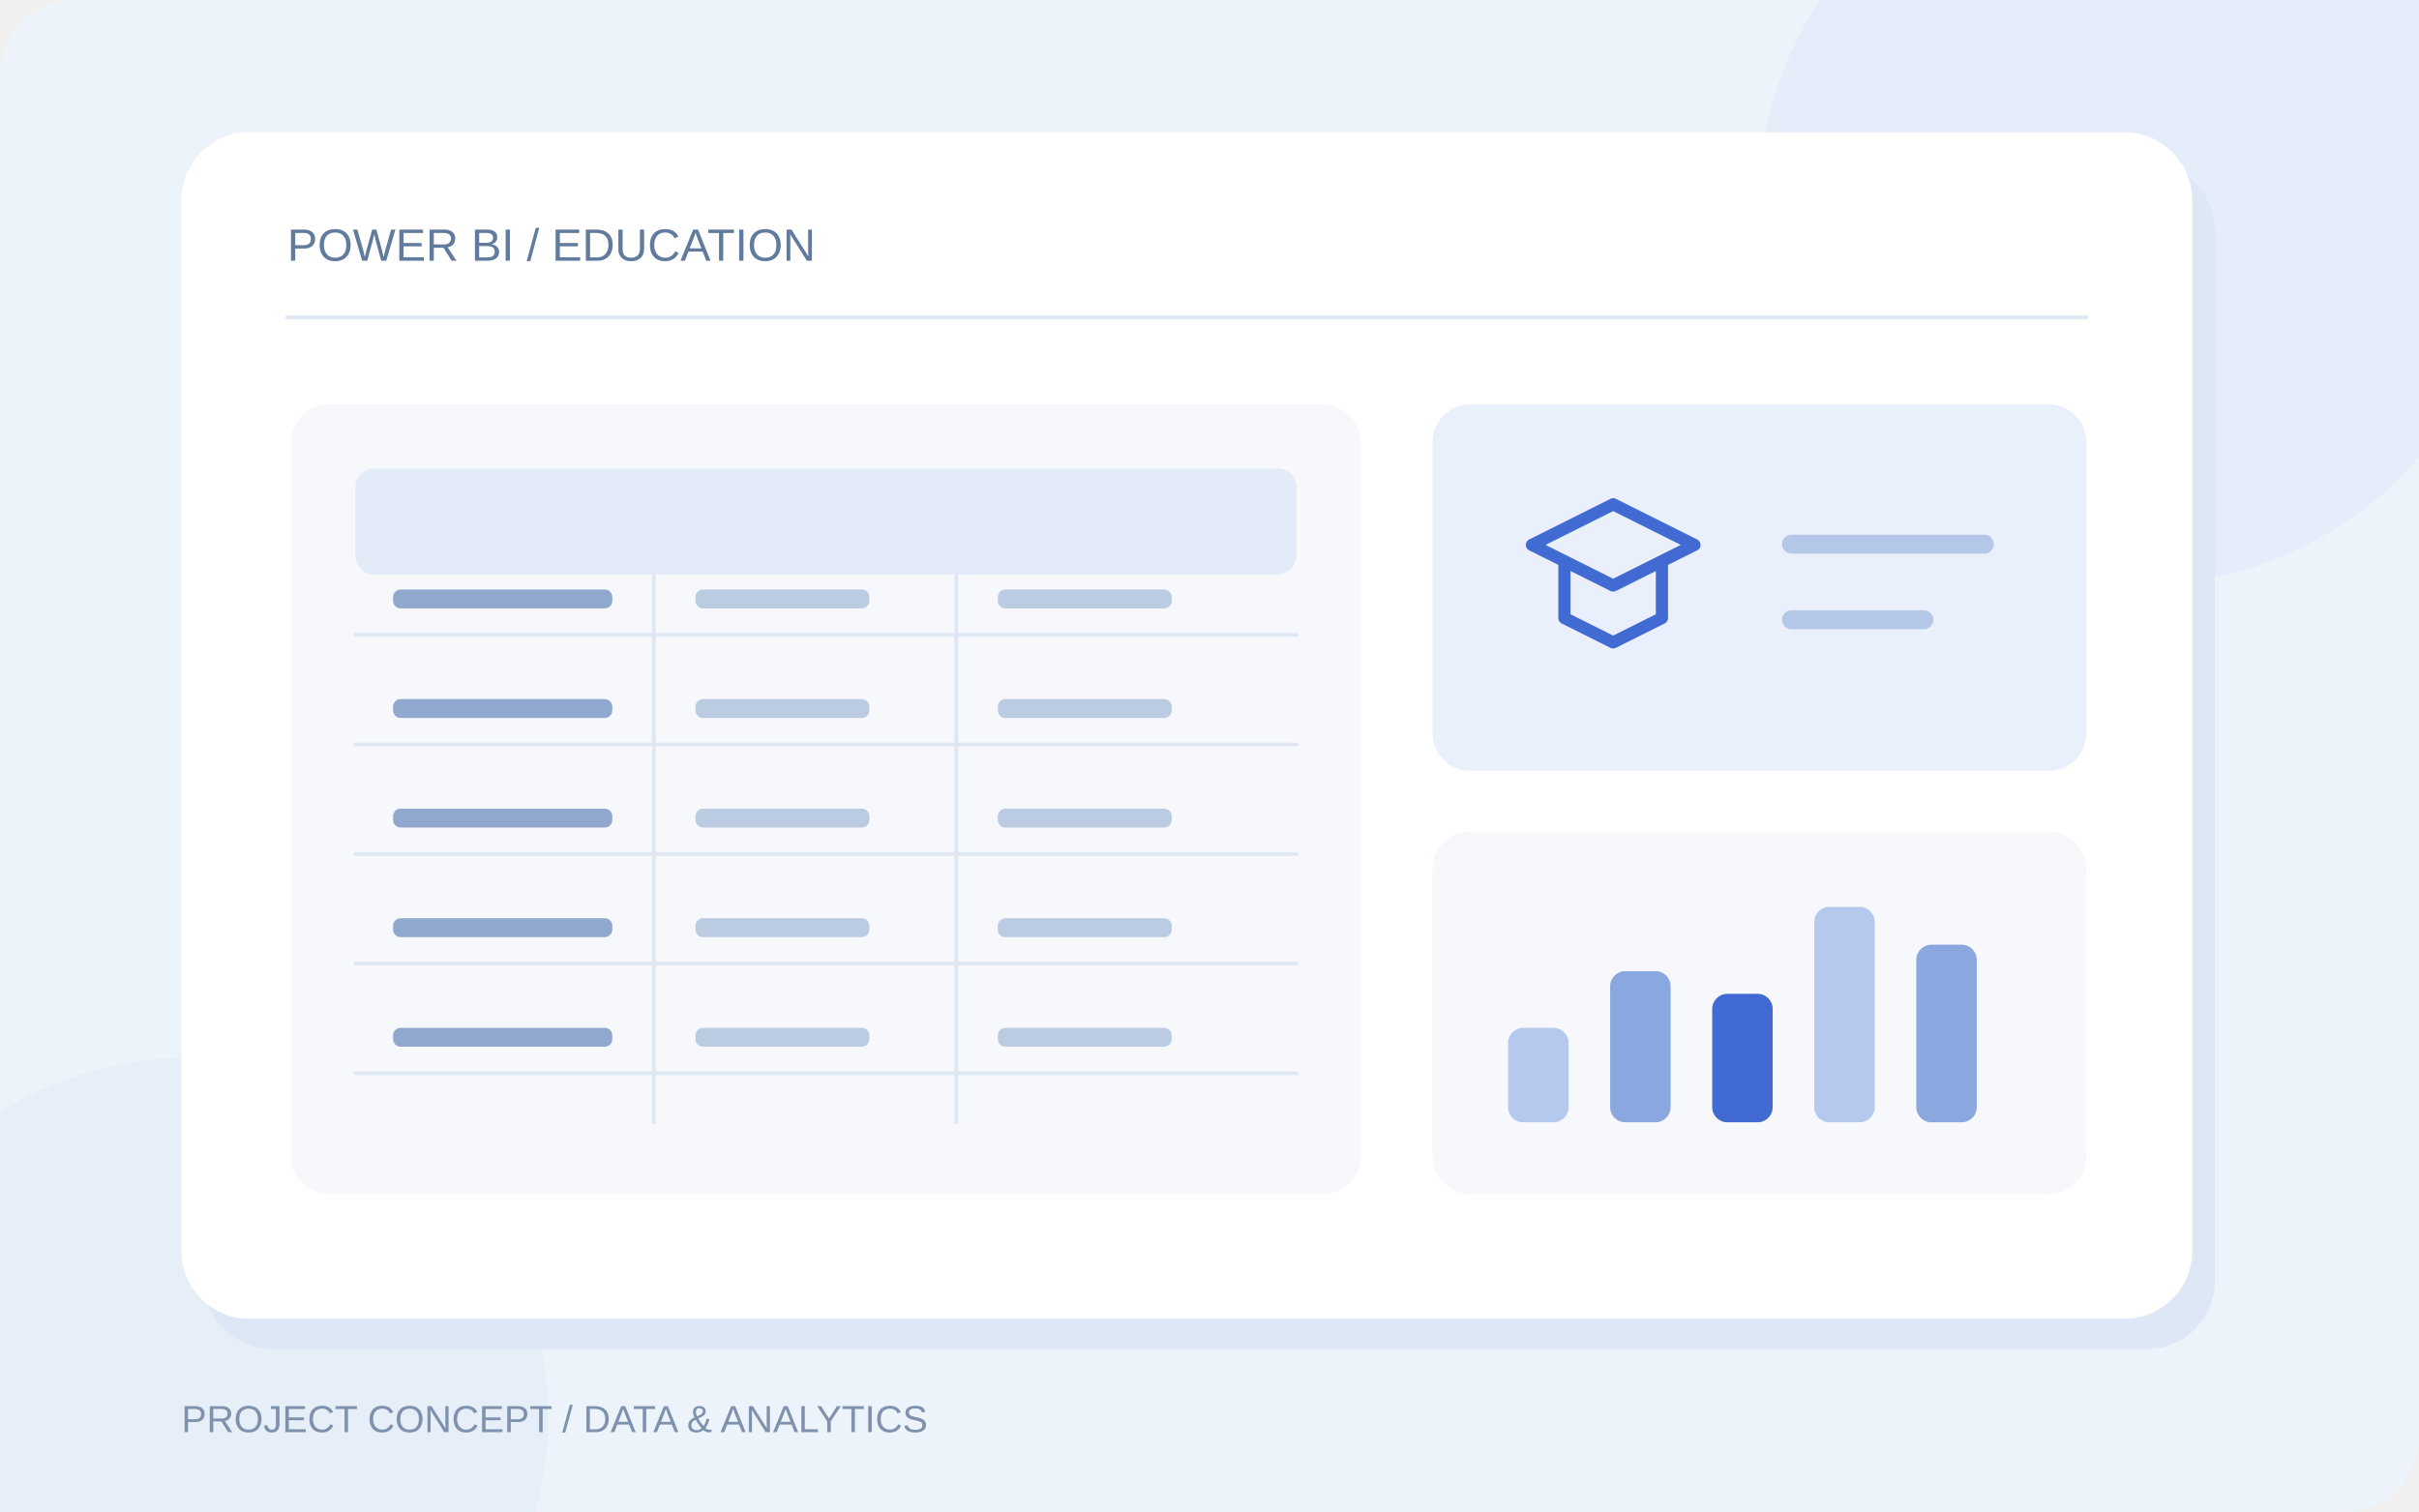
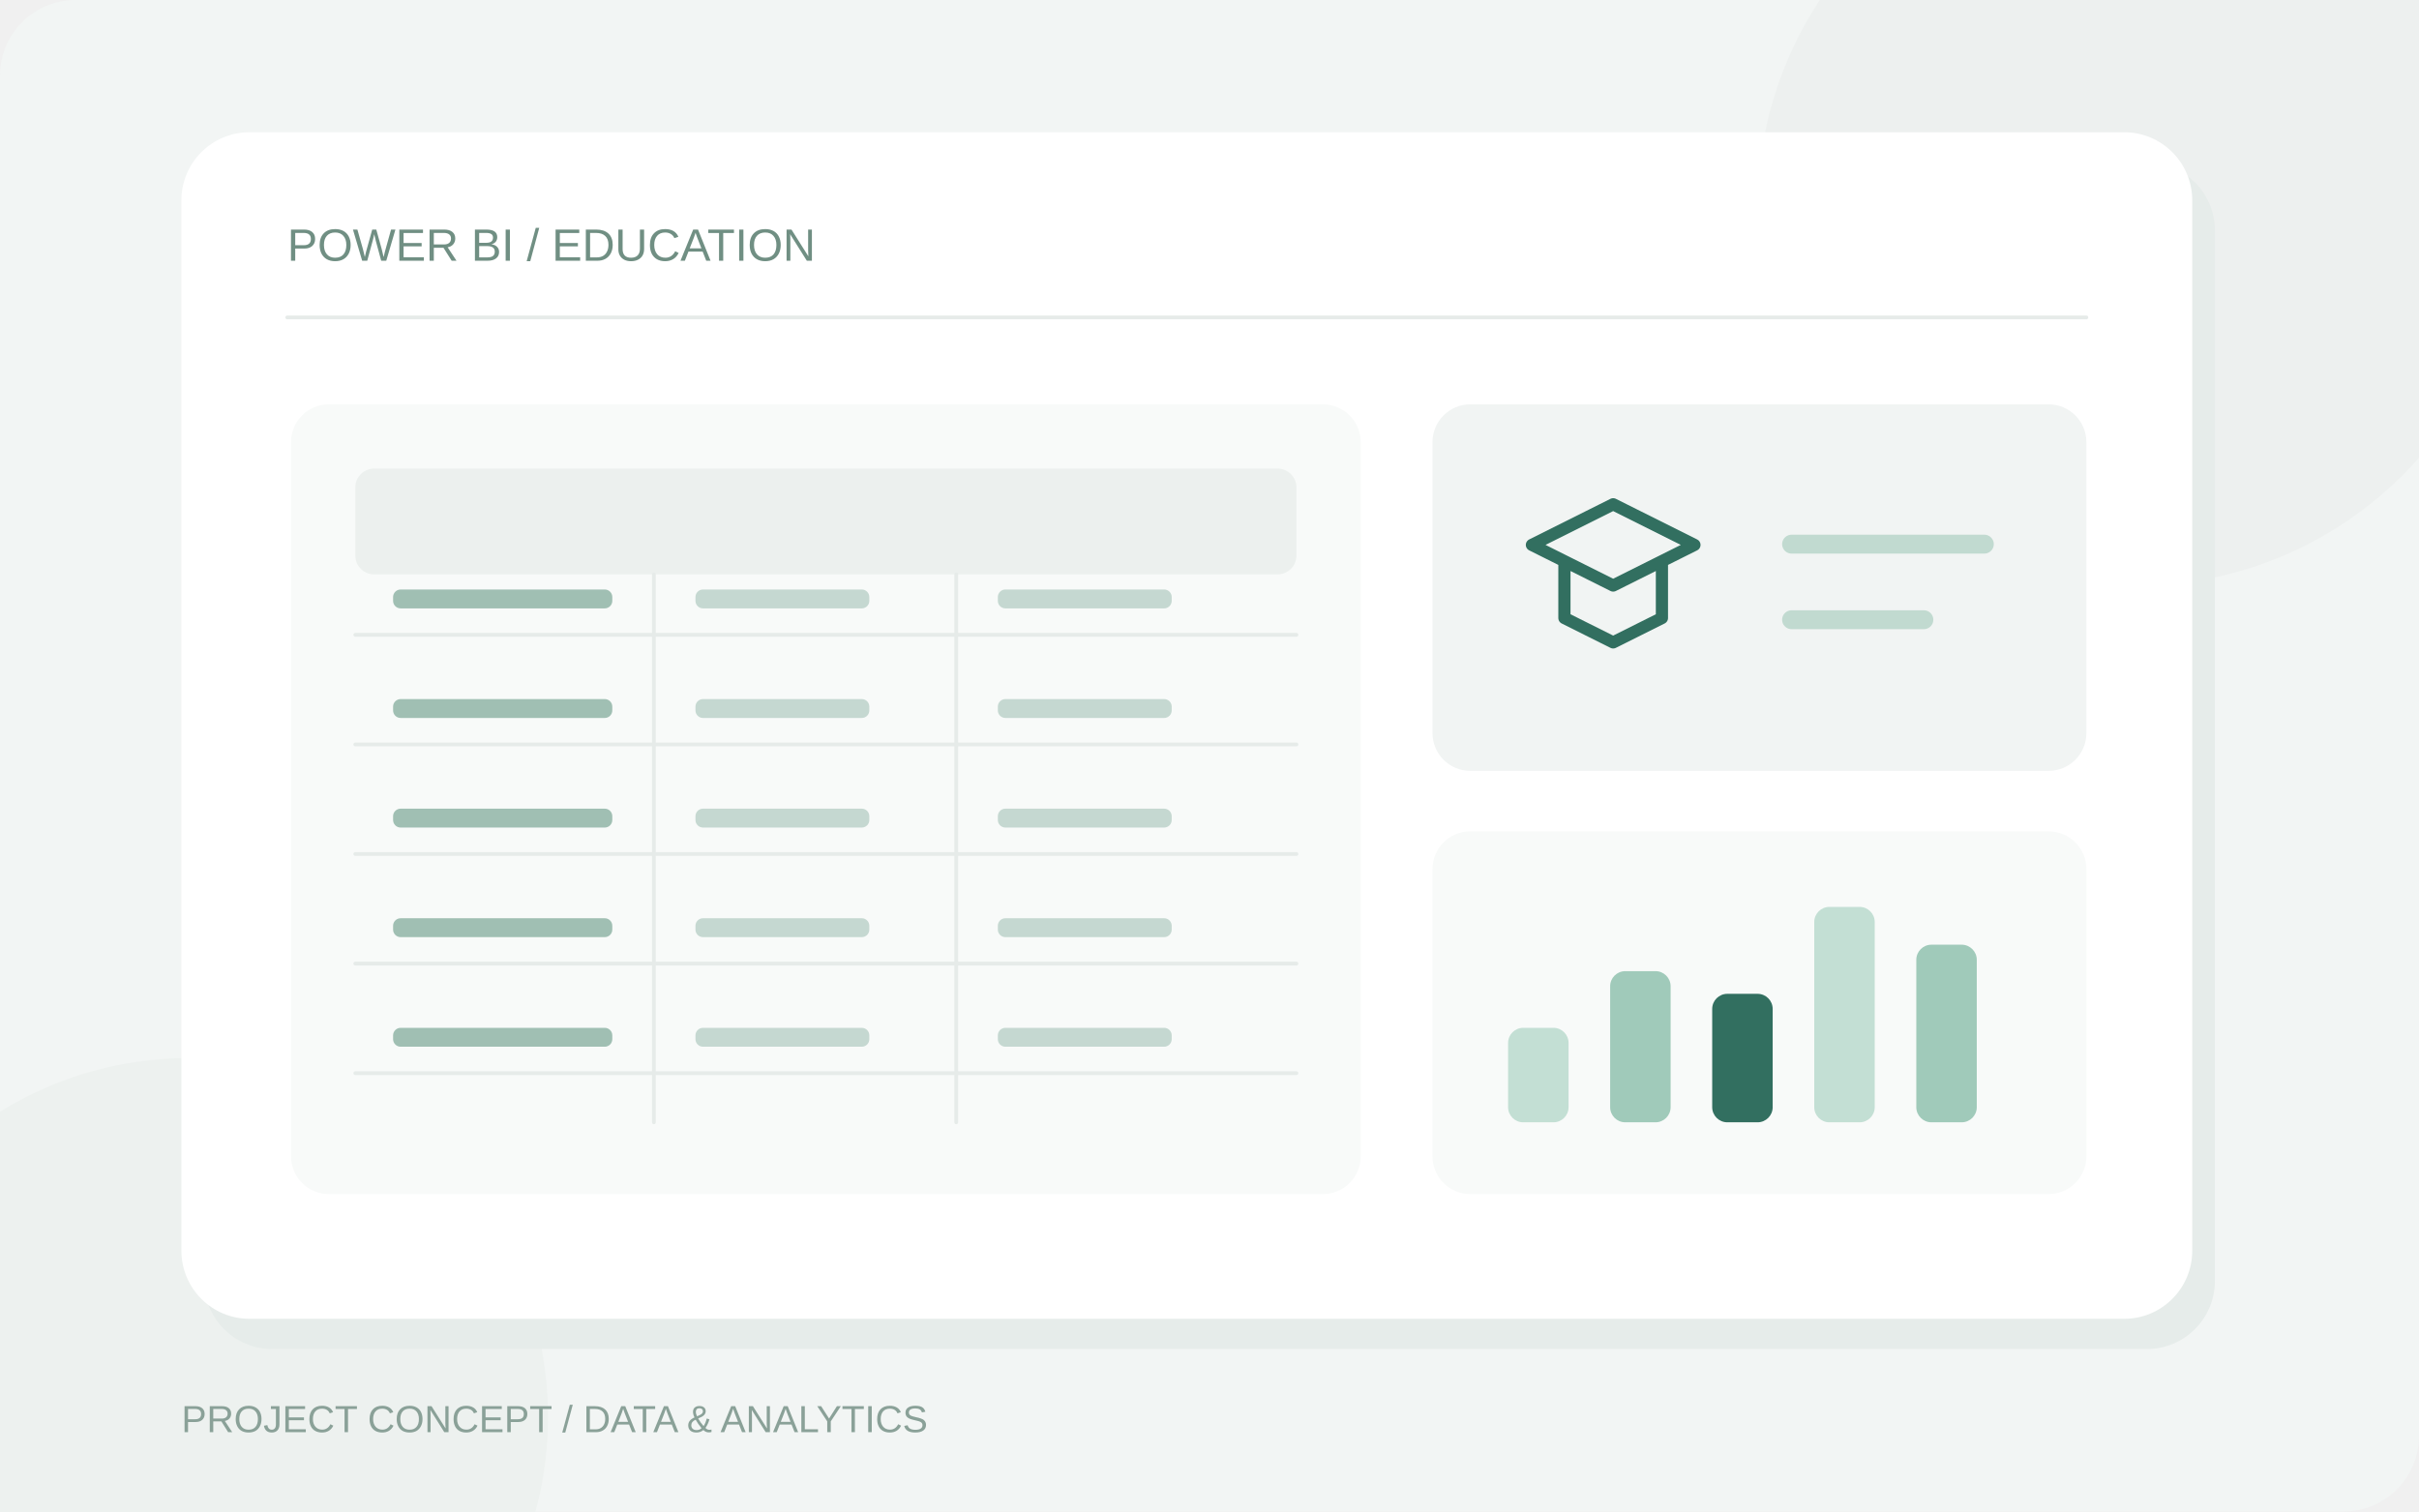
<svg xmlns="http://www.w3.org/2000/svg" viewBox="0 0 640 400">
-   <rect x="0" y="0" width="640" height="400" rx="20" fill="#edf3fa" />
-   <circle cx="565" cy="55" r="100" fill="#e4edf9" />
-   <circle cx="50" cy="375" r="95" fill="#e6eef8" />
-   <rect x="54" y="43" width="532" height="314" rx="18" fill="#dde7f5" />
+   <rect x="0" y="0" width="640" height="400" rx="20" fill="#f2f5f4" />
+   <circle cx="565" cy="55" r="100" fill="#edf0ef" />
+   <circle cx="50" cy="375" r="95" fill="#edf1ef" />
+   <rect x="54" y="43" width="532" height="314" rx="18" fill="#e6ecea" />
  <rect x="48" y="35" width="532" height="314" rx="18" fill="white" />
-   <text x="76" y="69" font-family="Arial,sans-serif" font-size="12" fill="#617b9e">POWER BI / EDUCATION</text>
-   <path d="M76 84H552" stroke="#dfe7f2" stroke-width="1" fill="none" stroke-linecap="round" stroke-linejoin="round" />
-   <rect x="77" y="107" width="283" height="209" rx="10" fill="#f6f8fc" />
-   <rect x="94" y="124" width="249" height="28" rx="5" fill="#e3ebf9" />
-   <path d="M94 168h249" stroke="#dfe7f2" stroke-width="1" fill="none" stroke-linecap="round" stroke-linejoin="round" />
-   <rect x="104" y="156" width="58" height="5" rx="2" fill="#91a8ce" />
-   <rect x="184" y="156" width="46" height="5" rx="2" fill="#bbcbe2" />
-   <rect x="264" y="156" width="46" height="5" rx="2" fill="#bbcbe2" />
-   <path d="M94 197h249" stroke="#dfe7f2" stroke-width="1" fill="none" stroke-linecap="round" stroke-linejoin="round" />
-   <rect x="104" y="185" width="58" height="5" rx="2" fill="#91a8ce" />
-   <rect x="184" y="185" width="46" height="5" rx="2" fill="#bbcbe2" />
-   <rect x="264" y="185" width="46" height="5" rx="2" fill="#bbcbe2" />
-   <path d="M94 226h249" stroke="#dfe7f2" stroke-width="1" fill="none" stroke-linecap="round" stroke-linejoin="round" />
-   <rect x="104" y="214" width="58" height="5" rx="2" fill="#91a8ce" />
-   <rect x="184" y="214" width="46" height="5" rx="2" fill="#bbcbe2" />
-   <rect x="264" y="214" width="46" height="5" rx="2" fill="#bbcbe2" />
-   <path d="M94 255h249" stroke="#dfe7f2" stroke-width="1" fill="none" stroke-linecap="round" stroke-linejoin="round" />
-   <rect x="104" y="243" width="58" height="5" rx="2" fill="#91a8ce" />
-   <rect x="184" y="243" width="46" height="5" rx="2" fill="#bbcbe2" />
-   <rect x="264" y="243" width="46" height="5" rx="2" fill="#bbcbe2" />
-   <path d="M94 284h249" stroke="#dfe7f2" stroke-width="1" fill="none" stroke-linecap="round" stroke-linejoin="round" />
-   <rect x="104" y="272" width="58" height="5" rx="2" fill="#91a8ce" />
-   <rect x="184" y="272" width="46" height="5" rx="2" fill="#bbcbe2" />
-   <rect x="264" y="272" width="46" height="5" rx="2" fill="#bbcbe2" />
-   <path d="M173 152v145M253 152v145" stroke="#dfe7f2" stroke-width="1" fill="none" stroke-linecap="round" stroke-linejoin="round" />
-   <rect x="379" y="107" width="173" height="97" rx="10" fill="#eaf0fb" />
+   <text x="76" y="69" font-family="Arial,sans-serif" font-size="12" fill="#708f83">POWER BI / EDUCATION</text>
+   <path d="M76 84H552" stroke="#e6ebe9" stroke-width="1" fill="none" stroke-linecap="round" stroke-linejoin="round" />
+   <rect x="77" y="107" width="283" height="209" rx="10" fill="#f8faf9" />
+   <rect x="94" y="124" width="249" height="28" rx="5" fill="#ecf0ee" />
+   <path d="M94 168h249" stroke="#e6ebe9" stroke-width="1" fill="none" stroke-linecap="round" stroke-linejoin="round" />
+   <rect x="104" y="156" width="58" height="5" rx="2" fill="#a0bfb3" />
+   <rect x="184" y="156" width="46" height="5" rx="2" fill="#c5d8d1" />
+   <rect x="264" y="156" width="46" height="5" rx="2" fill="#c5d8d1" />
+   <path d="M94 197h249" stroke="#e6ebe9" stroke-width="1" fill="none" stroke-linecap="round" stroke-linejoin="round" />
+   <rect x="104" y="185" width="58" height="5" rx="2" fill="#a0bfb3" />
+   <rect x="184" y="185" width="46" height="5" rx="2" fill="#c5d8d1" />
+   <rect x="264" y="185" width="46" height="5" rx="2" fill="#c5d8d1" />
+   <path d="M94 226h249" stroke="#e6ebe9" stroke-width="1" fill="none" stroke-linecap="round" stroke-linejoin="round" />
+   <rect x="104" y="214" width="58" height="5" rx="2" fill="#a0bfb3" />
+   <rect x="184" y="214" width="46" height="5" rx="2" fill="#c5d8d1" />
+   <rect x="264" y="214" width="46" height="5" rx="2" fill="#c5d8d1" />
+   <path d="M94 255h249" stroke="#e6ebe9" stroke-width="1" fill="none" stroke-linecap="round" stroke-linejoin="round" />
+   <rect x="104" y="243" width="58" height="5" rx="2" fill="#a0bfb3" />
+   <rect x="184" y="243" width="46" height="5" rx="2" fill="#c5d8d1" />
+   <rect x="264" y="243" width="46" height="5" rx="2" fill="#c5d8d1" />
+   <path d="M94 284h249" stroke="#e6ebe9" stroke-width="1" fill="none" stroke-linecap="round" stroke-linejoin="round" />
+   <rect x="104" y="272" width="58" height="5" rx="2" fill="#a0bfb3" />
+   <rect x="184" y="272" width="46" height="5" rx="2" fill="#c5d8d1" />
+   <rect x="264" y="272" width="46" height="5" rx="2" fill="#c5d8d1" />
+   <path d="M173 152v145M253 152v145" stroke="#e6ebe9" stroke-width="1" fill="none" stroke-linecap="round" stroke-linejoin="round" />
+   <rect x="379" y="107" width="173" height="97" rx="10" fill="#f1f4f3" />
  <g transform="translate(401 127) scale(2.15)">
-     <path d="m2 8 10-5 10 5-10 5L2 8m4 2v7l6 3 6-3v-7" stroke="#416bd3" stroke-width="1.5" fill="none" stroke-linecap="round" stroke-linejoin="round" />
+     <path d="m2 8 10-5 10 5-10 5L2 8m4 2v7l6 3 6-3v-7" stroke="#326f60" stroke-width="1.5" fill="none" stroke-linecap="round" stroke-linejoin="round" />
  </g>
-   <path d="M474 144h51M474 164h35" stroke="#b5c7e6" stroke-width="5" fill="none" stroke-linecap="round" stroke-linejoin="round" />
-   <rect x="379" y="220" width="173" height="96" rx="10" fill="#f6f8fc" />
-   <rect x="399" y="272" width="16" height="25" rx="4" fill="#b5c8ed" />
-   <rect x="426" y="257" width="16" height="40" rx="4" fill="#8ba7df" />
-   <rect x="453" y="263" width="16" height="34" rx="4" fill="#416bd3" />
-   <rect x="480" y="240" width="16" height="57" rx="4" fill="#b5c8ed" />
-   <rect x="507" y="250" width="16" height="47" rx="4" fill="#8ba7df" />
-   <text x="48" y="379" font-family="Arial,sans-serif" font-size="10" fill="#7e91ad">PROJECT CONCEPT  /  DATA &amp; ANALYTICS</text>
+   <path d="M474 144h51M474 164h35" stroke="#c1dad0" stroke-width="5" fill="none" stroke-linecap="round" stroke-linejoin="round" />
+   <rect x="379" y="220" width="173" height="96" rx="10" fill="#f8faf9" />
+   <rect x="399" y="272" width="16" height="25" rx="4" fill="#c3dfd4" />
+   <rect x="426" y="257" width="16" height="40" rx="4" fill="#a0caba" />
+   <rect x="453" y="263" width="16" height="34" rx="4" fill="#326f60" />
+   <rect x="480" y="240" width="16" height="57" rx="4" fill="#c3dfd4" />
+   <rect x="507" y="250" width="16" height="47" rx="4" fill="#a0caba" />
+   <text x="48" y="379" font-family="Arial,sans-serif" font-size="10" fill="#8aa198">PROJECT CONCEPT  /  DATA &amp; ANALYTICS</text>
</svg>
